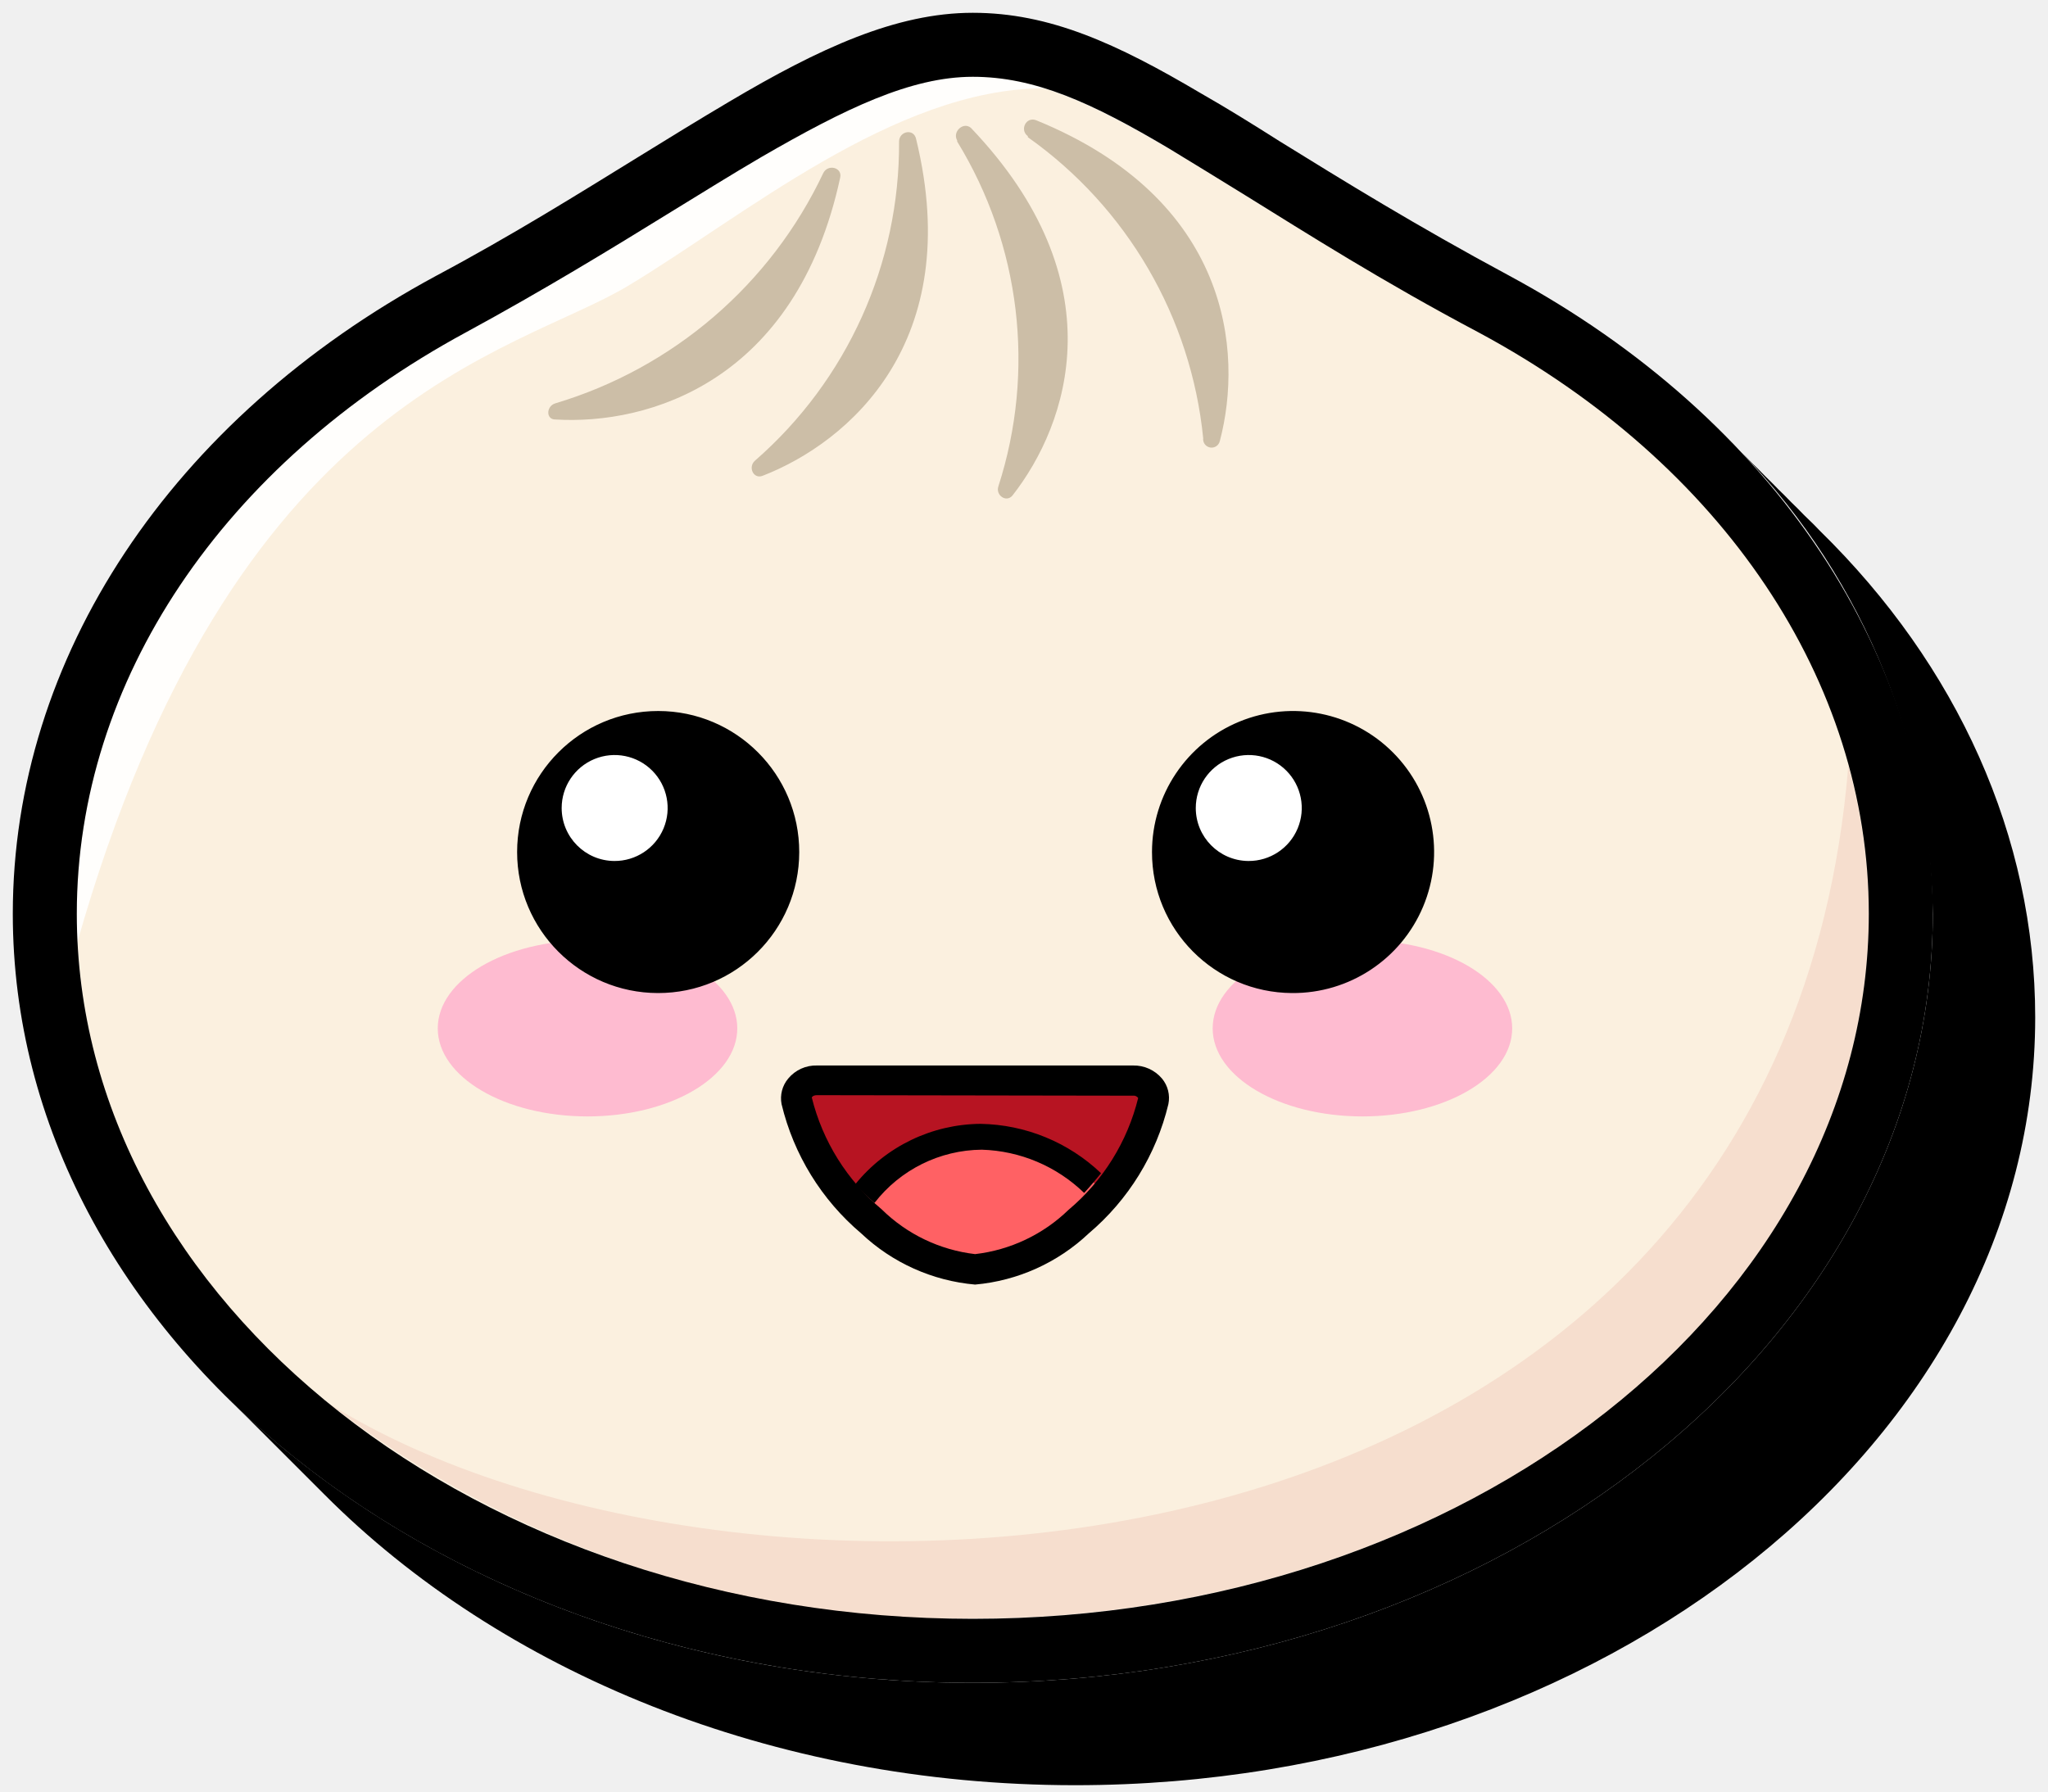
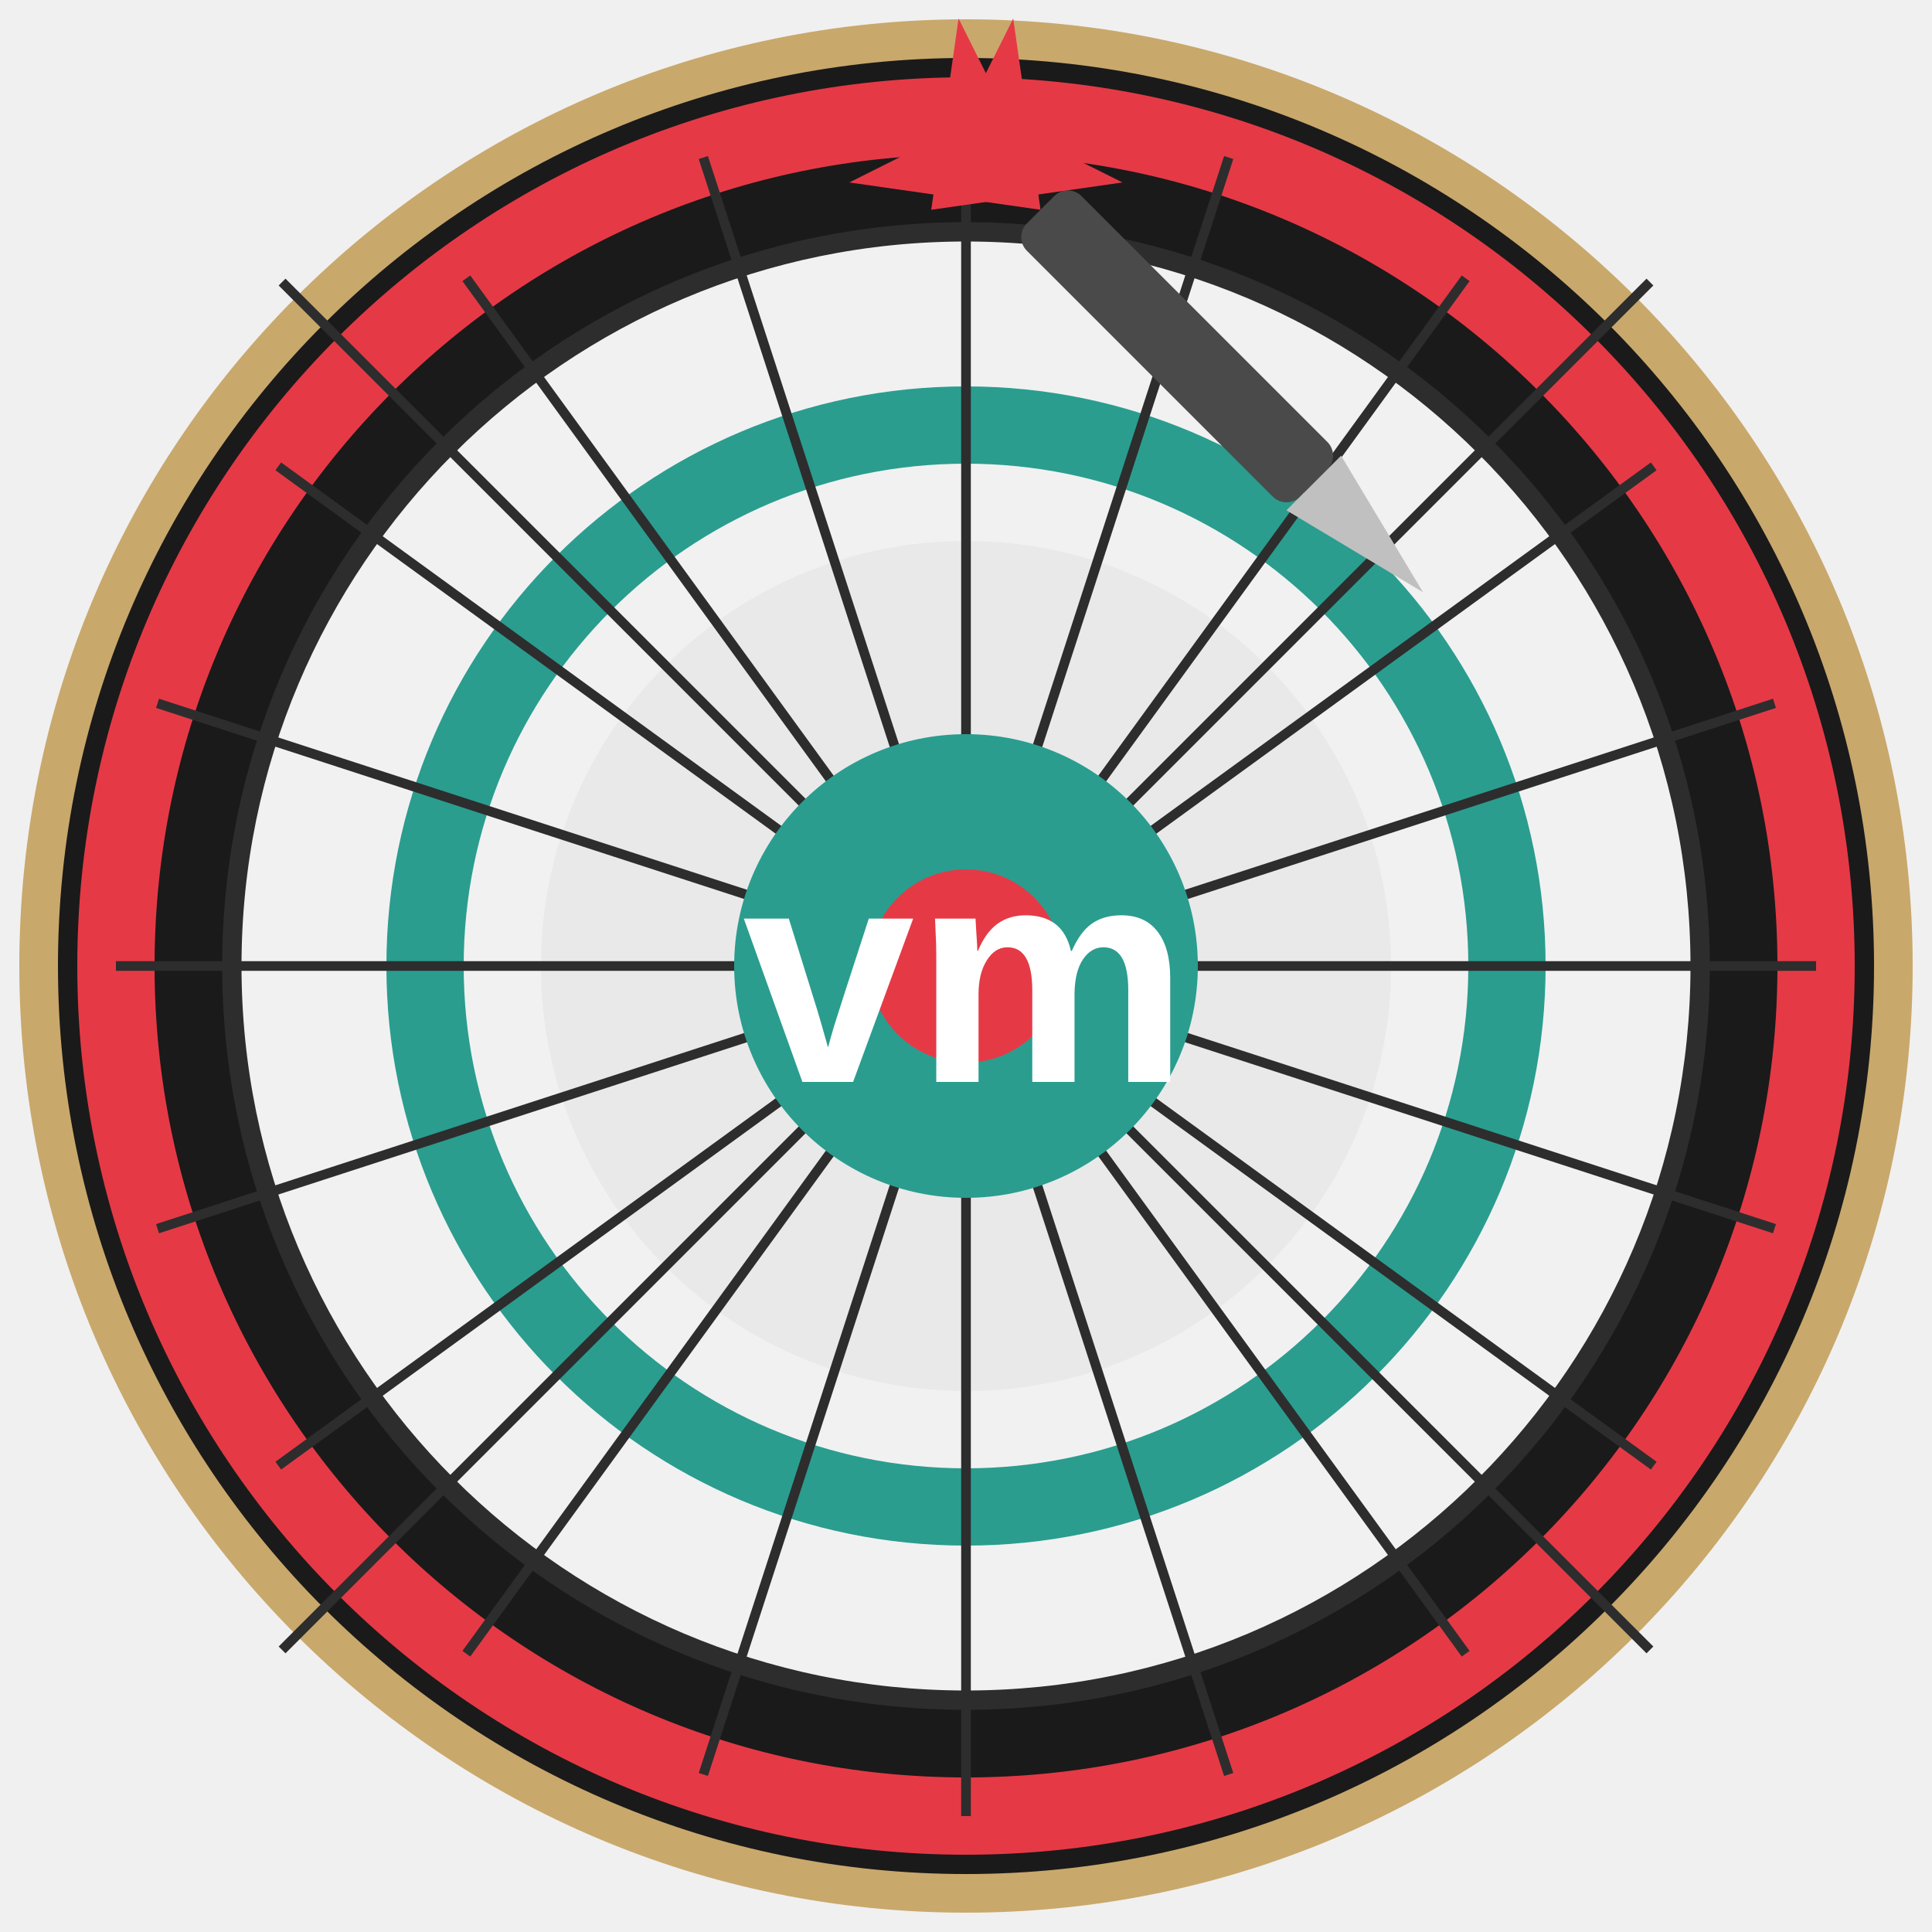
- <svg xmlns="http://www.w3.org/2000/svg" id="Bun" viewBox="0 0 80 70">
-   <path id="Shadow" d="M71.09,20.74c-.16-.17-.33-.34-.5-.5s-.33-.34-.5-.5-.33-.34-.5-.5-.33-.34-.5-.5-.33-.34-.5-.5-.33-.34-.5-.5-.33-.34-.5-.5A26.46,26.46,0,0,1,75.5,35.7c0,16.57-16.82,30.05-37.5,30.05-11.58,0-21.94-4.23-28.83-10.86l.5.5.5.5.5.5.5.5.5.5.5.5.5.5C19.55,65.3,30.14,69.75,42,69.75c20.68,0,37.5-13.48,37.5-30C79.5,32.69,76.46,26,71.09,20.74Z" />
-   <g id="Body">
-     <path id="Background" d="M73,35.7c0,15.21-15.67,27.54-35,27.54S3,50.91,3,35.7C3,26.27,9,17.94,18.22,13S33.18,3,38,3s8.94,4.13,19.78,10C67,17.94,73,26.27,73,35.7Z" style="fill:#fbf0df" />
-     <path id="Bottom_Shadow" data-name="Bottom Shadow" d="M73,35.7a21.67,21.67,0,0,0-.8-5.78c-2.73,33.3-43.35,34.9-59.32,24.94A40,40,0,0,0,38,63.24C57.3,63.24,73,50.89,73,35.7Z" style="fill:#f6dece" />
-     <path id="Light_Shine" data-name="Light Shine" d="M24.53,11.17C29,8.49,34.94,3.46,40.78,3.45A9.29,9.29,0,0,0,38,3c-2.42,0-5,1.25-8.25,3.13-1.13.66-2.3,1.39-3.54,2.15-2.33,1.44-5,3.07-8,4.7C8.69,18.13,3,26.62,3,35.7c0,.4,0,.8,0,1.19C9.06,15.48,20.07,13.85,24.53,11.17Z" style="fill:#fffefc" />
-     <path id="Top" d="M35.12,5.53A16.41,16.41,0,0,1,29.49,18c-.28.25-.06.73.3.59,3.37-1.31,7.92-5.23,6-13.14C35.71,5,35.12,5.12,35.12,5.53Zm2.27,0A16.24,16.24,0,0,1,39,19c-.12.35.31.65.55.36C41.74,16.56,43.65,11,37.93,5,37.64,4.74,37.19,5.14,37.39,5.49Zm2.76-.17A16.42,16.42,0,0,1,47,17.12a.33.33,0,0,0,.65.11c.92-3.49.4-9.44-7.17-12.53C40.08,4.54,39.82,5.08,40.15,5.32ZM21.69,15.76a16.94,16.94,0,0,0,10.47-9c.18-.36.75-.22.66.18-1.73,8-7.52,9.67-11.12,9.45C21.32,16.4,21.33,15.87,21.69,15.76Z" style="fill:#ccbea7;fill-rule:evenodd" />
-     <path id="Outline" d="M38,65.75C17.32,65.75.5,52.27.5,35.7c0-10,6.18-19.33,16.53-24.92,3-1.6,5.57-3.21,7.86-4.62,1.26-.78,2.45-1.51,3.6-2.19C32,1.89,35,.5,38,.5s5.62,1.2,8.9,3.14c1,.57,2,1.19,3.07,1.87,2.49,1.54,5.3,3.28,9,5.27C69.32,16.37,75.5,25.69,75.5,35.7,75.5,52.27,58.68,65.75,38,65.75ZM38,3c-2.42,0-5,1.25-8.25,3.13-1.13.66-2.3,1.39-3.54,2.15-2.33,1.44-5,3.07-8,4.7C8.69,18.13,3,26.62,3,35.7,3,50.89,18.7,63.25,38,63.25S73,50.89,73,35.7C73,26.62,67.31,18.13,57.78,13,54,11,51.05,9.12,48.66,7.64c-1.09-.67-2.09-1.29-3-1.84C42.63,4,40.42,3,38,3Z" />
+ <svg xmlns="http://www.w3.org/2000/svg" viewBox="0 0 100 100">
+   <circle cx="50" cy="50" r="48" fill="#1a1a1a" stroke="#c9a86c" stroke-width="2" />
+   <circle cx="50" cy="50" r="44" fill="none" stroke="#e63946" stroke-width="4" />
+   <circle cx="50" cy="50" r="38" fill="#f1f1f1" />
+   <circle cx="50" cy="50" r="38" fill="none" stroke="#2d2d2d" stroke-width="1" />
+   <circle cx="50" cy="50" r="28" fill="none" stroke="#2a9d8f" stroke-width="4" />
+   <circle cx="50" cy="50" r="22" fill="#e9e9e9" />
+   <g stroke="#2d2d2d" stroke-width="0.5">
+     <line x1="50" y1="6" x2="50" y2="94" />
+     <line x1="6" y1="50" x2="94" y2="50" />
+     <line x1="14.6" y1="14.6" x2="85.4" y2="85.4" />
+     <line x1="85.4" y1="14.6" x2="14.6" y2="85.4" />
+     <line x1="50" y1="6" x2="50" y2="94" transform="rotate(18 50 50)" />
+     <line x1="50" y1="6" x2="50" y2="94" transform="rotate(36 50 50)" />
+     <line x1="50" y1="6" x2="50" y2="94" transform="rotate(54 50 50)" />
+     <line x1="50" y1="6" x2="50" y2="94" transform="rotate(72 50 50)" />
+     <line x1="50" y1="6" x2="50" y2="94" transform="rotate(108 50 50)" />
+     <line x1="50" y1="6" x2="50" y2="94" transform="rotate(126 50 50)" />
+     <line x1="50" y1="6" x2="50" y2="94" transform="rotate(144 50 50)" />
+     <line x1="50" y1="6" x2="50" y2="94" transform="rotate(162 50 50)" />
  </g>
-   <g id="Mouth">
-     <g id="Background-2" data-name="Background">
-       <path d="M45.05,43a8.93,8.93,0,0,1-2.92,4.71,6.81,6.81,0,0,1-4,1.88A6.84,6.84,0,0,1,34,47.71,8.93,8.93,0,0,1,31.12,43a.72.72,0,0,1,.8-.81H44.26A.72.72,0,0,1,45.05,43Z" style="fill:#b71422" />
-     </g>
-     <g id="Tongue">
-       <path id="Background-3" data-name="Background" d="M34,47.79a6.91,6.91,0,0,0,4.12,1.9,6.91,6.91,0,0,0,4.11-1.9,10.63,10.63,0,0,0,1-1.07,6.83,6.83,0,0,0-4.9-2.31,6.15,6.15,0,0,0-5,2.78C33.56,47.4,33.76,47.6,34,47.79Z" style="fill:#ff6164" />
-       <path id="Outline-2" data-name="Outline" d="M34.16,47a5.36,5.36,0,0,1,4.19-2.08,6,6,0,0,1,4,1.69c.23-.25.45-.51.66-.77a7,7,0,0,0-4.71-1.93,6.36,6.36,0,0,0-4.89,2.36A9.53,9.53,0,0,0,34.16,47Z" />
-     </g>
-     <path id="Outline-3" data-name="Outline" d="M38.09,50.19a7.42,7.42,0,0,1-4.45-2,9.52,9.52,0,0,1-3.11-5.05,1.2,1.2,0,0,1,.26-1,1.41,1.41,0,0,1,1.13-.51H44.26a1.44,1.44,0,0,1,1.13.51,1.19,1.19,0,0,1,.25,1h0a9.52,9.52,0,0,1-3.11,5.05A7.42,7.42,0,0,1,38.09,50.19Zm-6.17-7.4c-.16,0-.2.07-.21.09a8.29,8.29,0,0,0,2.73,4.37A6.23,6.23,0,0,0,38.09,49a6.28,6.28,0,0,0,3.65-1.73,8.3,8.3,0,0,0,2.72-4.37.21.21,0,0,0-.2-.09Z" />
-   </g>
-   <g id="Face">
-     <ellipse id="Right_Blush" data-name="Right Blush" cx="53.22" cy="40.18" rx="5.85" ry="3.44" style="fill:#febbd0" />
-     <ellipse id="Left_Bluch" data-name="Left Bluch" cx="22.95" cy="40.18" rx="5.85" ry="3.44" style="fill:#febbd0" />
-     <path id="Eyes" d="M25.7,38.8a5.51,5.51,0,1,0-5.5-5.51A5.51,5.51,0,0,0,25.7,38.8Zm24.77,0A5.51,5.51,0,1,0,45,33.29,5.5,5.5,0,0,0,50.47,38.8Z" style="fill-rule:evenodd" />
-     <path id="Iris" d="M24,33.64a2.07,2.07,0,1,0-2.06-2.07A2.07,2.07,0,0,0,24,33.64Zm24.77,0a2.07,2.07,0,1,0-2.06-2.07A2.07,2.07,0,0,0,48.75,33.64Z" style="fill:#fff;fill-rule:evenodd" />
+   <circle cx="50" cy="50" r="12" fill="#2a9d8f" />
+   <circle cx="50" cy="50" r="5" fill="#e63946" />
+   <text x="50" y="56" font-family="Arial, sans-serif" font-size="16" font-weight="bold" fill="#ffffff" text-anchor="middle" style="text-shadow: 1px 1px 2px rgba(0,0,0,0.8)">vm</text>
+   <g transform="translate(68, 25) rotate(135)">
+     <rect x="-2" y="0" width="4" height="20" fill="#4a4a4a" rx="1" />
+     <polygon points="0,-8 -2,0 2,0" fill="#c0c0c0" />
+     <polygon points="0,20 -6,28 0,26 6,28" fill="#e63946" />
+     <polygon points="0,20 -6,28 0,26 6,28" fill="#e63946" transform="rotate(90 0 24)" />
  </g>
</svg>
